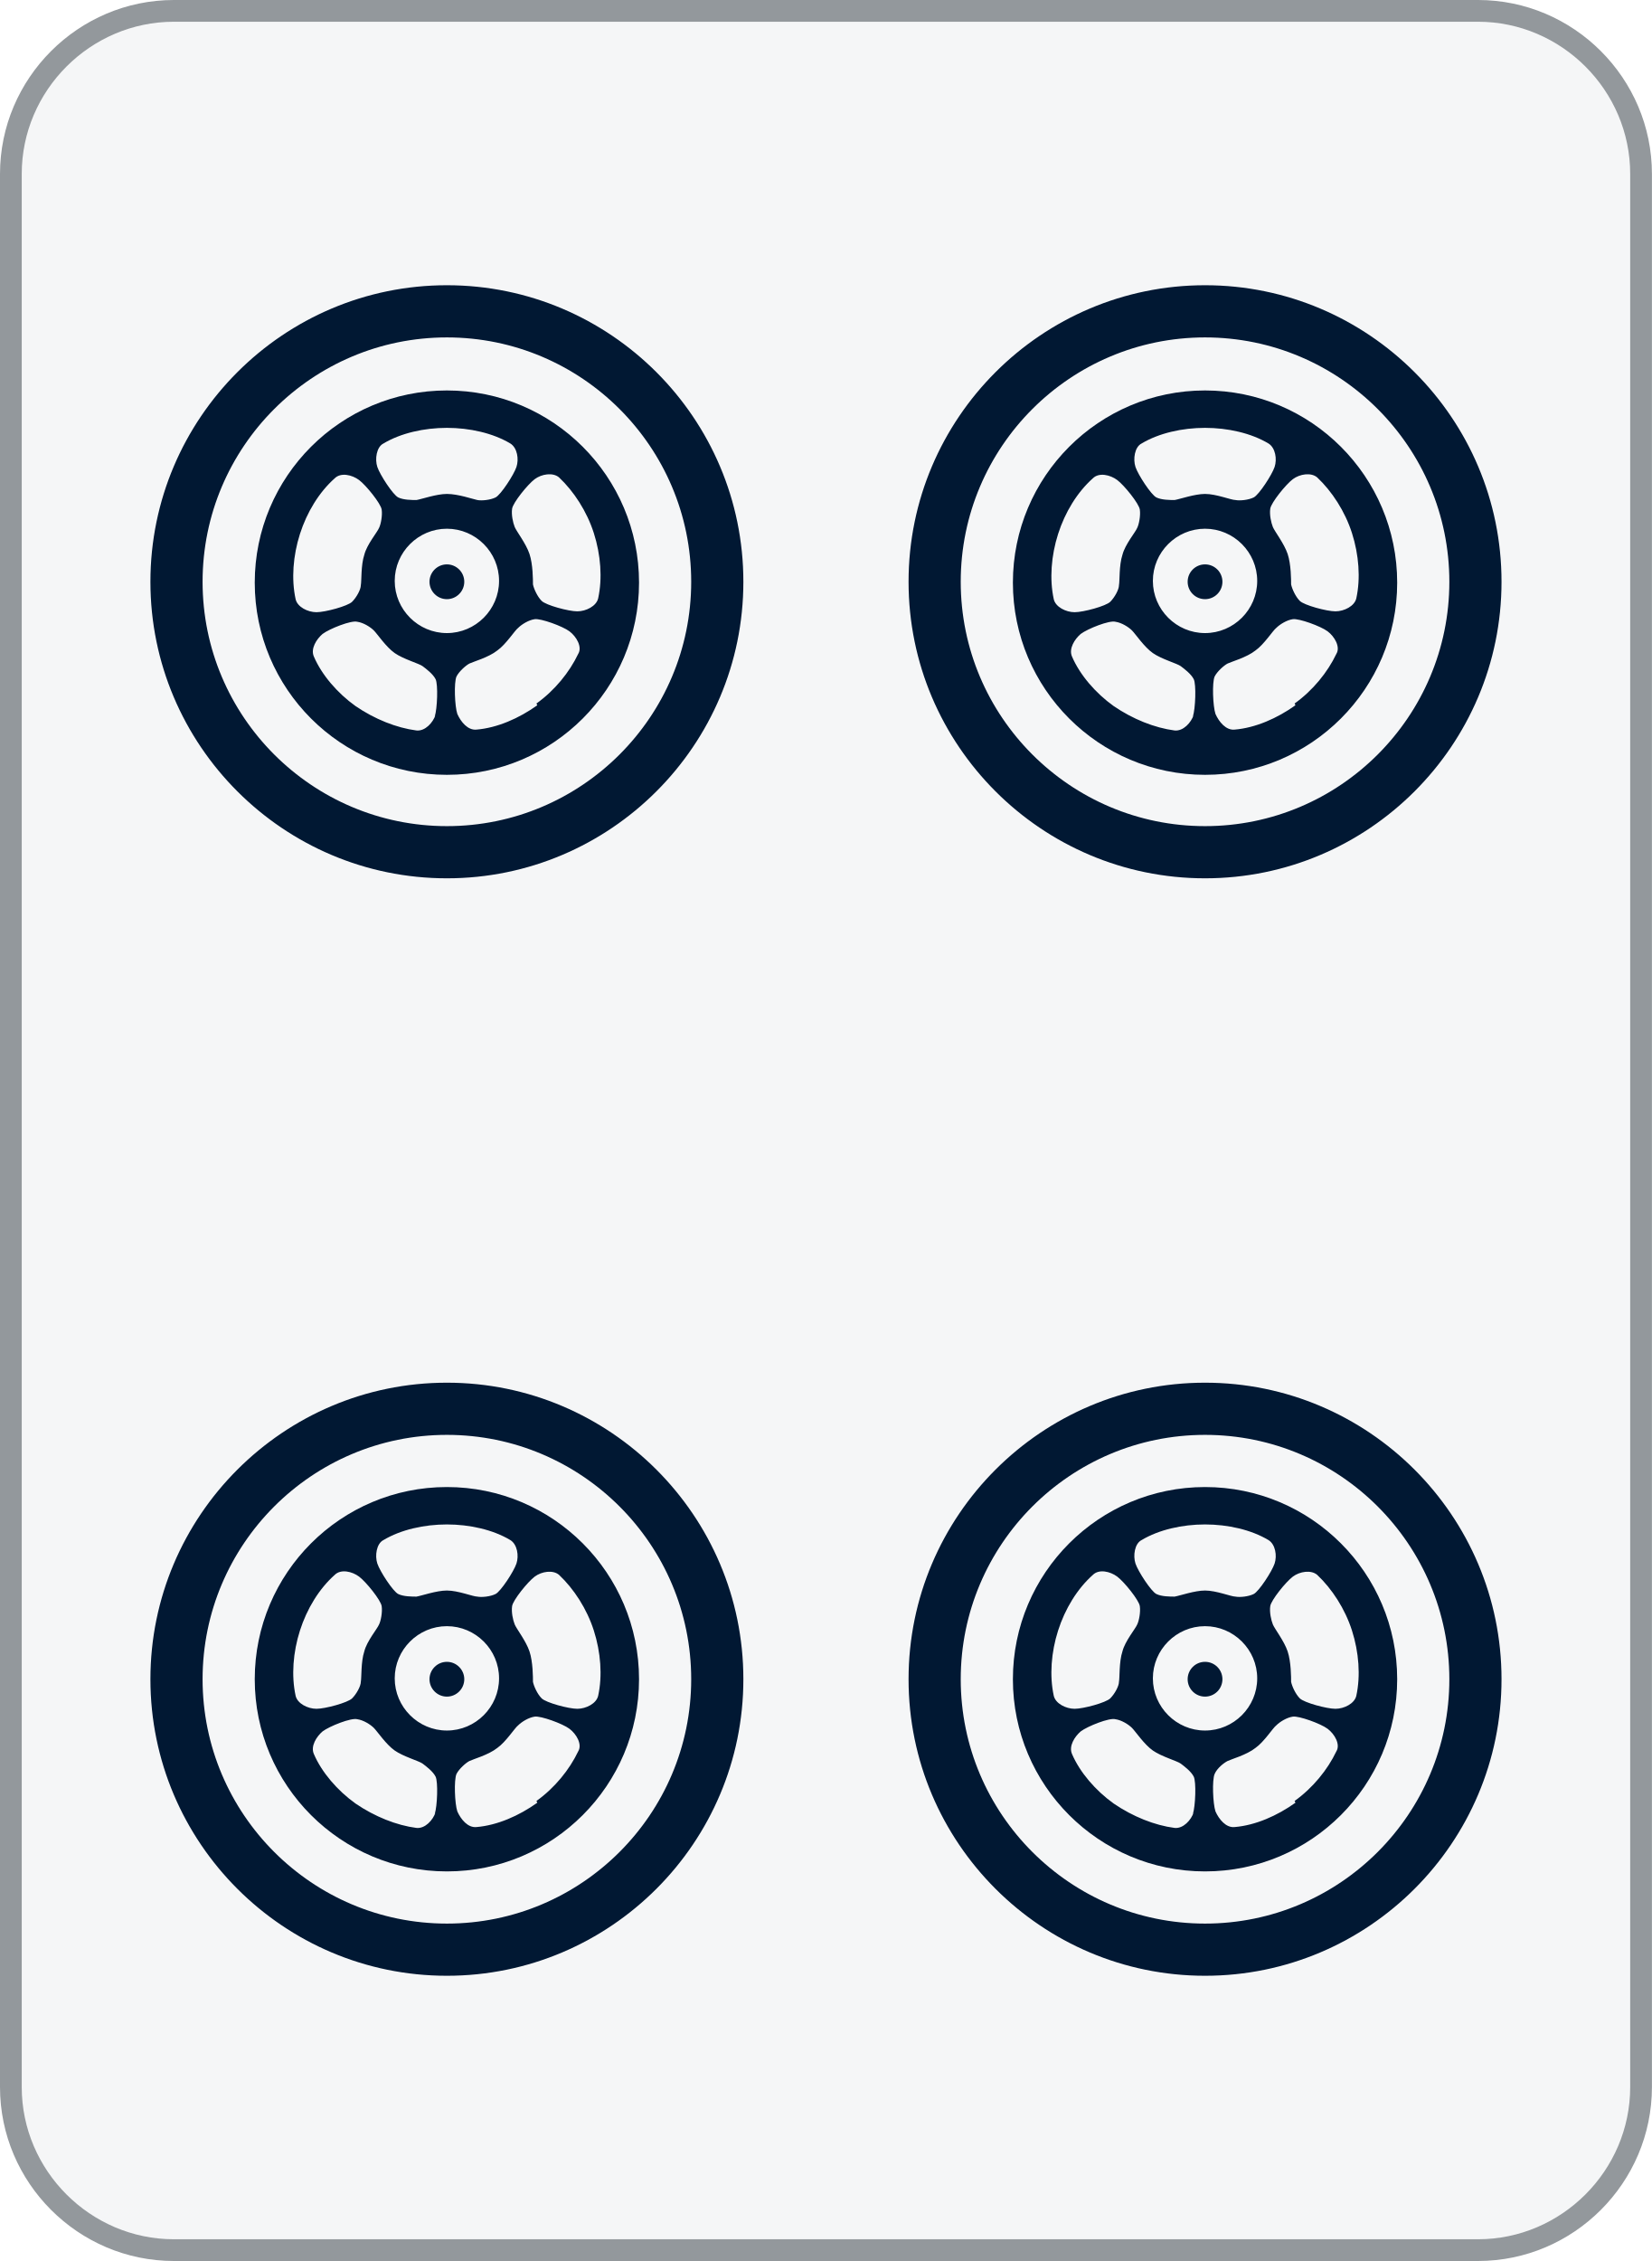
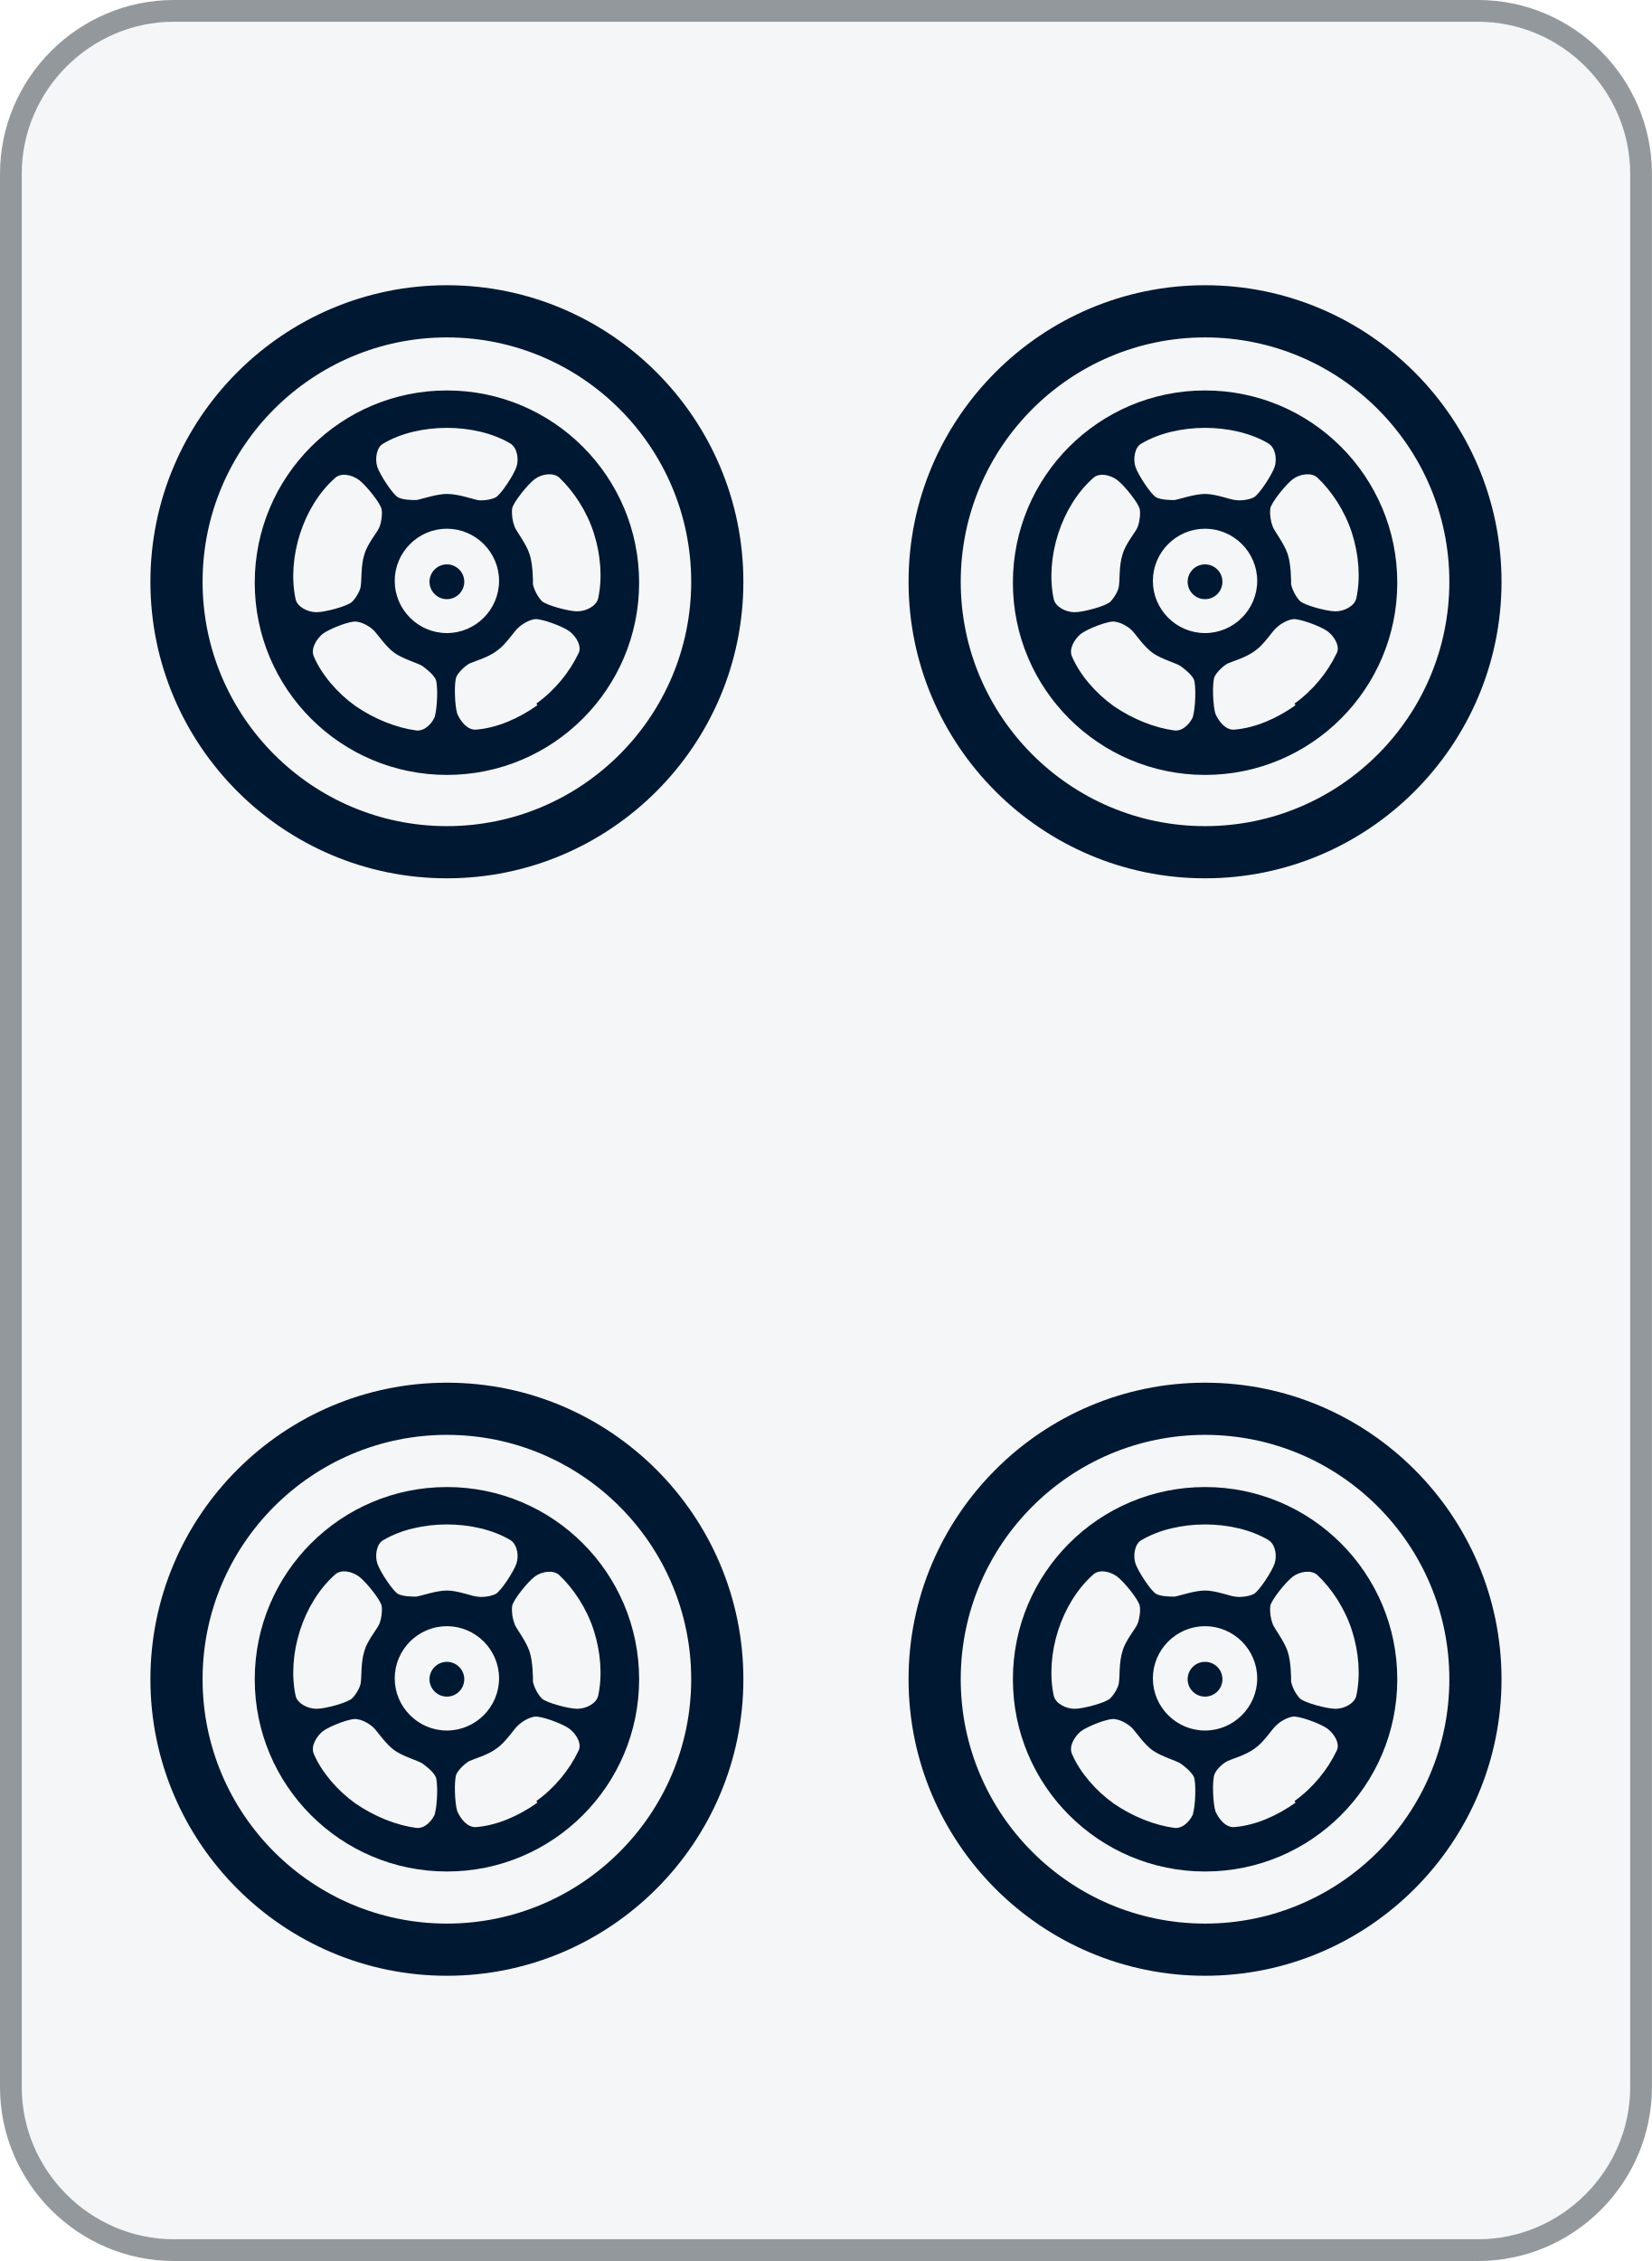
<svg xmlns="http://www.w3.org/2000/svg" id="_图层_1" data-name="图层 1" viewBox="0 0 19 26">
  <defs>
-     <style>
-       .cls-1 {
-         fill: #011833;
-       }
- 
-       .cls-2 {
-         fill: #93989c;
-       }
- 
-       .cls-3 {
-         fill: #f5f6f7;
-       }
-     </style>
+     <style>.cls-1{fill:#011833}</style>
  </defs>
+   <rect x=".13" y=".12" width="18.75" height="25.75" rx="1.88" ry="1.88" style="fill:#f5f6f7" />
+   <path d="M17 .25c.96 0 1.75.79 1.75 1.75v22c0 .96-.79 1.75-1.75 1.75H2c-.96 0-1.75-.79-1.75-1.75V2C.25 1.04 1.04.25 2 .25h15M17 0H2C.9 0 0 .9 0 2v22c0 1.1.9 2 2 2h15c1.1 0 2-.9 2-2V2c0-1.1-.9-2-2-2z" style="fill:#93989c" />
  <g>
-     <rect class="cls-3" x=".13" y=".12" width="18.75" height="25.75" rx="1.88" ry="1.88" />
-     <path class="cls-2" d="M17,.25c.96,0,1.75,.79,1.75,1.75V24c0,.96-.79,1.75-1.75,1.75H2c-.96,0-1.75-.79-1.75-1.75V2C.25,1.04,1.04,.25,2,.25h15M17,0H2C.9,0,0,.9,0,2V24C0,25.1,.9,26,2,26h15c1.1,0,2-.9,2-2V2C19,.9,18.1,0,17,0h0Z" />
-   </g>
-   <g>
+     <path class="cls-1" d="M5.14 3.28c-1.88 0-3.41 1.53-3.41 3.41s1.53 3.41 3.41 3.41 3.41-1.53 3.41-3.41-1.53-3.41-3.41-3.41zm0 6.22c-1.55 0-2.81-1.26-2.81-2.81s1.26-2.81 2.81-2.81 2.81 1.26 2.81 2.81S6.69 9.5 5.14 9.5z" />
+     <path class="cls-1" d="M5.14 6.49c-.11 0-.2.09-.2.2s.09.2.2.2.2-.09.2-.2-.09-.2-.2-.2z" />
+     <path class="cls-1" d="M5.14 4.49a2.21 2.21 0 1 0 .001 4.421A2.21 2.21 0 0 0 5.14 4.49zm-.73.61c.2-.12.47-.18.73-.18s.53.06.73.18c.08.05.1.18.07.27-.03.09-.18.32-.24.35s-.16.04-.21.03-.22-.07-.35-.07c-.12 0-.29.06-.35.07-.05 0-.15 0-.21-.03s-.21-.26-.24-.35c-.03-.09-.01-.23.07-.27zM3.4 6.89c-.05-.23-.03-.5.05-.75s.22-.48.4-.64c.07-.07.2-.04.28.02.08.06.25.27.26.34s-.01.17-.03.21c-.02.05-.14.19-.17.31-.04.12-.03.3-.04.35 0 .05-.05.14-.1.19-.05.05-.31.12-.41.12-.1 0-.22-.06-.24-.15zm1.61 1.33c-.03.09-.12.19-.22.18-.23-.03-.48-.13-.7-.28-.21-.15-.39-.36-.48-.57-.04-.09.03-.2.1-.26.08-.06.33-.16.4-.14.07.01.15.06.19.1.04.04.14.19.24.26.1.07.28.12.32.15s.12.09.15.15.02.34-.01.43zm-.47-1.54c0-.33.27-.6.6-.6s.6.27.6.6-.27.6-.6.6-.6-.27-.6-.6zm1.64 1.43c-.21.15-.46.26-.7.28-.1.01-.18-.09-.22-.18-.03-.09-.04-.36-.01-.43.03-.06.11-.13.15-.15.04-.02.22-.07.32-.15.1-.07.2-.23.24-.26.04-.04.12-.09.19-.1.07-.01.32.08.4.14s.15.18.1.26c-.1.21-.27.42-.48.57zm.46-1.08c-.1 0-.36-.07-.41-.12a.439.439 0 0 1-.1-.19c0-.05 0-.23-.04-.35-.04-.12-.15-.26-.17-.31a.466.466 0 0 1-.03-.21c.01-.07.18-.28.26-.34.08-.06.21-.08.28-.02.17.16.32.39.4.64.08.25.1.52.05.75-.02.09-.14.15-.24.15zM13.86 3.28c-1.88 0-3.41 1.53-3.41 3.41s1.53 3.41 3.41 3.41 3.41-1.53 3.41-3.41-1.53-3.41-3.41-3.41zm0 6.22c-1.55 0-2.81-1.26-2.81-2.81s1.26-2.81 2.81-2.81 2.81 1.26 2.81 2.81-1.26 2.81-2.81 2.81z" />
+     <circle class="cls-1" cx="13.86" cy="6.69" r=".2" />
+     <path class="cls-1" d="M13.86 4.49a2.21 2.21 0 1 0 .001 4.421 2.21 2.21 0 0 0-.001-4.421zm-.73.61c.2-.12.47-.18.73-.18s.53.06.73.18c.08.05.1.18.07.27-.03.09-.18.32-.24.35s-.16.04-.21.03c-.05 0-.22-.07-.35-.07-.12 0-.29.06-.35.07-.05 0-.15 0-.21-.03s-.21-.26-.24-.35c-.03-.09-.01-.23.07-.27zm-1.01 1.79c-.05-.23-.03-.5.05-.75s.22-.48.4-.64c.07-.07.2-.04.28.02.08.06.25.27.26.34s-.01.17-.03.21c-.02.05-.14.19-.17.31-.04.12-.03.3-.04.35 0 .05-.05.14-.1.19-.05.05-.31.12-.41.12-.1 0-.22-.06-.24-.15zm1.61 1.33c-.03.09-.12.19-.22.18-.23-.03-.48-.13-.7-.28-.21-.15-.39-.36-.48-.57-.04-.09.03-.2.1-.26.08-.06.33-.16.4-.14.07.01.15.06.19.1.04.04.14.19.24.26.1.07.28.12.32.15s.12.09.15.15.02.34-.01.43zm-.47-1.54c0-.33.27-.6.6-.6s.6.27.6.6-.27.6-.6.6-.6-.27-.6-.6zm1.64 1.43c-.21.15-.46.26-.7.28-.1.01-.18-.09-.22-.18-.03-.09-.04-.36-.01-.43.03-.06.11-.13.15-.15.04-.02.22-.07.32-.15.1-.07.2-.23.24-.26.04-.04.12-.09.19-.1.07-.01.32.08.4.14.08.06.15.18.1.26-.1.21-.27.42-.48.57zm.46-1.08c-.1 0-.36-.07-.41-.12a.439.439 0 0 1-.1-.19c0-.05 0-.23-.04-.35-.04-.12-.15-.26-.17-.31a.466.466 0 0 1-.03-.21c.01-.07.18-.28.26-.34.08-.06.21-.08.28-.02.17.16.32.39.4.64.08.25.1.52.05.75-.02.09-.14.15-.24.15z" />
    <g>
-       <path class="cls-1" d="M5.14,3.28c-1.88,0-3.41,1.53-3.41,3.41s1.53,3.41,3.41,3.41,3.41-1.53,3.41-3.41-1.53-3.41-3.41-3.41Zm0,6.22c-1.55,0-2.81-1.26-2.81-2.81s1.26-2.81,2.81-2.81,2.81,1.26,2.81,2.81-1.26,2.81-2.81,2.81Z" />
-       <g>
-         <path class="cls-1" d="M5.14,6.49c-.11,0-.2,.09-.2,.2s.09,.2,.2,.2,.2-.09,.2-.2-.09-.2-.2-.2Z" />
-         <path class="cls-1" d="M5.14,4.49c-1.22,0-2.21,.99-2.21,2.21s.99,2.21,2.21,2.21,2.21-.99,2.21-2.21-.99-2.21-2.21-2.21Zm-.73,.61c.2-.12,.47-.18,.73-.18h0c.26,0,.53,.06,.73,.18,.08,.05,.1,.18,.07,.27-.03,.09-.18,.32-.24,.35s-.16,.04-.21,.03-.22-.07-.35-.07h0c-.12,0-.29,.06-.35,.07-.05,0-.15,0-.21-.03s-.21-.26-.24-.35c-.03-.09-.01-.23,.07-.27Zm-1.01,1.79c-.05-.23-.03-.5,.05-.75h0c.08-.25,.22-.48,.4-.64,.07-.07,.2-.04,.28,.02,.08,.06,.25,.27,.26,.34s-.01,.17-.03,.21c-.02,.05-.14,.19-.17,.31h0c-.04,.12-.03,.3-.04,.35,0,.05-.05,.14-.1,.19-.05,.05-.31,.12-.41,.12-.1,0-.22-.06-.24-.15Zm1.61,1.33c-.03,.09-.12,.19-.22,.18-.23-.03-.48-.13-.7-.28h0c-.21-.15-.39-.36-.48-.57-.04-.09,.03-.2,.1-.26,.08-.06,.33-.16,.4-.14,.07,.01,.15,.06,.19,.1,.04,.04,.14,.19,.24,.26h0c.1,.07,.28,.12,.32,.15s.12,.09,.15,.15c.03,.06,.02,.34-.01,.43Zm-.47-1.54c0-.33,.27-.6,.6-.6s.6,.27,.6,.6-.27,.6-.6,.6-.6-.27-.6-.6Zm1.64,1.43h0c-.21,.15-.46,.26-.7,.28-.1,.01-.18-.09-.22-.18-.03-.09-.04-.36-.01-.43,.03-.06,.11-.13,.15-.15,.04-.02,.22-.07,.32-.15h0c.1-.07,.2-.23,.24-.26,.04-.04,.12-.09,.19-.1,.07-.01,.32,.08,.4,.14s.15,.18,.1,.26c-.1,.21-.27,.42-.48,.57Zm.46-1.08c-.1,0-.36-.07-.41-.12-.05-.05-.09-.14-.1-.19,0-.05,0-.23-.04-.35h0c-.04-.12-.15-.26-.17-.31-.02-.05-.04-.14-.03-.21,.01-.07,.18-.28,.26-.34,.08-.06,.21-.08,.28-.02,.17,.16,.32,.39,.4,.64h0c.08,.25,.1,.52,.05,.75-.02,.09-.14,.15-.24,.15Z" />
-       </g>
+       <path class="cls-1" d="M5.14 15.9c-1.88 0-3.41 1.53-3.41 3.41s1.53 3.41 3.41 3.41 3.41-1.53 3.41-3.41-1.53-3.41-3.41-3.41zm0 6.22c-1.55 0-2.81-1.26-2.81-2.81s1.26-2.81 2.81-2.81 2.81 1.26 2.81 2.81-1.26 2.81-2.81 2.81z" />
+       <path class="cls-1" d="M5.14 19.11c-.11 0-.2.09-.2.2s.09.2.2.2.2-.09.2-.2-.09-.2-.2-.2z" />
+       <path class="cls-1" d="M5.14 17.1a2.21 2.21 0 1 0 .001 4.421A2.21 2.21 0 0 0 5.14 17.1zm-.73.61c.2-.12.47-.18.73-.18s.53.06.73.18c.08.05.1.18.07.27-.03.09-.18.32-.24.35s-.16.04-.21.03c-.05 0-.22-.07-.35-.07-.12 0-.29.06-.35.07-.05 0-.15 0-.21-.03s-.21-.26-.24-.35c-.03-.09-.01-.23.07-.27zM3.4 19.5c-.05-.23-.03-.5.05-.75s.22-.48.4-.64c.07-.07.2-.04.28.02.08.06.25.27.26.34s-.01.17-.03.21c-.02.05-.14.19-.17.31-.04.12-.03.3-.04.35 0 .05-.05.14-.1.19-.05.05-.31.12-.41.12-.1 0-.22-.06-.24-.15zm1.61 1.34c-.03.09-.12.19-.22.18-.23-.03-.48-.13-.7-.28-.21-.15-.39-.36-.48-.57-.04-.09.03-.2.1-.26.08-.06.33-.16.4-.14.07.01.15.06.19.1.04.04.14.19.24.26.1.07.28.12.32.15s.12.09.15.15.02.34-.01.43zm-.47-1.54c0-.33.27-.6.6-.6s.6.27.6.6-.27.6-.6.6-.6-.27-.6-.6zm1.64 1.43c-.21.15-.46.26-.7.28-.1.01-.18-.09-.22-.18-.03-.09-.04-.36-.01-.43.03-.06.11-.13.15-.15.04-.02.22-.07.32-.15.1-.07.2-.23.24-.26.04-.04.12-.09.19-.1.07-.01.32.08.4.14.08.06.15.18.1.26-.1.21-.27.42-.48.57zm.46-1.08c-.1 0-.36-.07-.41-.12a.439.439 0 0 1-.1-.19c0-.05 0-.23-.04-.35-.04-.12-.15-.26-.17-.31a.466.466 0 0 1-.03-.21c.01-.07.18-.28.26-.34.08-.06.21-.08.28-.02.17.16.32.39.4.64.08.25.1.52.05.75-.02.09-.14.15-.24.15z" />
    </g>
    <g>
-       <path class="cls-1" d="M13.86,3.28c-1.88,0-3.41,1.53-3.41,3.41s1.53,3.41,3.41,3.41,3.41-1.53,3.41-3.41-1.53-3.41-3.41-3.41Zm0,6.22c-1.55,0-2.81-1.26-2.81-2.81s1.26-2.81,2.81-2.81,2.81,1.26,2.81,2.81-1.26,2.81-2.81,2.81Z" />
-       <g>
-         <circle class="cls-1" cx="13.86" cy="6.69" r=".2" />
-         <path class="cls-1" d="M13.86,4.49c-1.22,0-2.21,.99-2.21,2.21s.99,2.21,2.21,2.21,2.21-.99,2.21-2.21-.99-2.21-2.21-2.21Zm-.73,.61c.2-.12,.47-.18,.73-.18h0c.26,0,.53,.06,.73,.18,.08,.05,.1,.18,.07,.27-.03,.09-.18,.32-.24,.35s-.16,.04-.21,.03c-.05,0-.22-.07-.35-.07h0c-.12,0-.29,.06-.35,.07-.05,0-.15,0-.21-.03-.06-.03-.21-.26-.24-.35-.03-.09-.01-.23,.07-.27Zm-1.01,1.79c-.05-.23-.03-.5,.05-.75h0c.08-.25,.22-.48,.4-.64,.07-.07,.2-.04,.28,.02,.08,.06,.25,.27,.26,.34s-.01,.17-.03,.21c-.02,.05-.14,.19-.17,.31h0c-.04,.12-.03,.3-.04,.35,0,.05-.05,.14-.1,.19-.05,.05-.31,.12-.41,.12-.1,0-.22-.06-.24-.15Zm1.61,1.33c-.03,.09-.12,.19-.22,.18-.23-.03-.48-.13-.7-.28h0c-.21-.15-.39-.36-.48-.57-.04-.09,.03-.2,.1-.26,.08-.06,.33-.16,.4-.14,.07,.01,.15,.06,.19,.1,.04,.04,.14,.19,.24,.26h0c.1,.07,.28,.12,.32,.15s.12,.09,.15,.15c.03,.06,.02,.34-.01,.43Zm-.47-1.54c0-.33,.27-.6,.6-.6s.6,.27,.6,.6-.27,.6-.6,.6-.6-.27-.6-.6Zm1.64,1.43h0c-.21,.15-.46,.26-.7,.28-.1,.01-.18-.09-.22-.18-.03-.09-.04-.36-.01-.43,.03-.06,.11-.13,.15-.15,.04-.02,.22-.07,.32-.15h0c.1-.07,.2-.23,.24-.26,.04-.04,.12-.09,.19-.1,.07-.01,.32,.08,.4,.14,.08,.06,.15,.18,.1,.26-.1,.21-.27,.42-.48,.57Zm.46-1.08c-.1,0-.36-.07-.41-.12-.05-.05-.09-.14-.1-.19,0-.05,0-.23-.04-.35h0c-.04-.12-.15-.26-.17-.31-.02-.05-.04-.14-.03-.21,.01-.07,.18-.28,.26-.34,.08-.06,.21-.08,.28-.02,.17,.16,.32,.39,.4,.64h0c.08,.25,.1,.52,.05,.75-.02,.09-.14,.15-.24,.15Z" />
-       </g>
-     </g>
-     <g>
-       <path class="cls-1" d="M5.14,15.9c-1.88,0-3.41,1.53-3.41,3.41s1.53,3.41,3.41,3.41,3.41-1.53,3.41-3.41-1.53-3.41-3.41-3.41Zm0,6.22c-1.55,0-2.81-1.26-2.81-2.81s1.26-2.81,2.81-2.81,2.81,1.26,2.81,2.81-1.26,2.81-2.81,2.81Z" />
-       <g>
-         <path class="cls-1" d="M5.14,19.11c-.11,0-.2,.09-.2,.2s.09,.2,.2,.2,.2-.09,.2-.2-.09-.2-.2-.2Z" />
-         <path class="cls-1" d="M5.14,17.1c-1.22,0-2.21,.99-2.21,2.21s.99,2.21,2.21,2.21,2.21-.99,2.21-2.21-.99-2.21-2.21-2.21Zm-.73,.61c.2-.12,.47-.18,.73-.18h0c.26,0,.53,.06,.73,.18,.08,.05,.1,.18,.07,.27-.03,.09-.18,.32-.24,.35s-.16,.04-.21,.03c-.05,0-.22-.07-.35-.07h0c-.12,0-.29,.06-.35,.07-.05,0-.15,0-.21-.03s-.21-.26-.24-.35c-.03-.09-.01-.23,.07-.27Zm-1.01,1.79c-.05-.23-.03-.5,.05-.75h0c.08-.25,.22-.48,.4-.64,.07-.07,.2-.04,.28,.02,.08,.06,.25,.27,.26,.34s-.01,.17-.03,.21c-.02,.05-.14,.19-.17,.31h0c-.04,.12-.03,.3-.04,.35,0,.05-.05,.14-.1,.19-.05,.05-.31,.12-.41,.12-.1,0-.22-.06-.24-.15Zm1.61,1.34c-.03,.09-.12,.19-.22,.18-.23-.03-.48-.13-.7-.28h0c-.21-.15-.39-.36-.48-.57-.04-.09,.03-.2,.1-.26,.08-.06,.33-.16,.4-.14,.07,.01,.15,.06,.19,.1,.04,.04,.14,.19,.24,.26h0c.1,.07,.28,.12,.32,.15s.12,.09,.15,.15c.03,.06,.02,.34-.01,.43Zm-.47-1.54c0-.33,.27-.6,.6-.6s.6,.27,.6,.6-.27,.6-.6,.6-.6-.27-.6-.6Zm1.64,1.43h0c-.21,.15-.46,.26-.7,.28-.1,.01-.18-.09-.22-.18-.03-.09-.04-.36-.01-.43,.03-.06,.11-.13,.15-.15,.04-.02,.22-.07,.32-.15h0c.1-.07,.2-.23,.24-.26,.04-.04,.12-.09,.19-.1,.07-.01,.32,.08,.4,.14,.08,.06,.15,.18,.1,.26-.1,.21-.27,.42-.48,.57Zm.46-1.08c-.1,0-.36-.07-.41-.12-.05-.05-.09-.14-.1-.19,0-.05,0-.23-.04-.35h0c-.04-.12-.15-.26-.17-.31-.02-.05-.04-.14-.03-.21,.01-.07,.18-.28,.26-.34,.08-.06,.21-.08,.28-.02,.17,.16,.32,.39,.4,.64h0c.08,.25,.1,.52,.05,.75-.02,.09-.14,.15-.24,.15Z" />
-       </g>
-     </g>
-     <g>
-       <path class="cls-1" d="M13.86,15.9c-1.88,0-3.41,1.53-3.41,3.41s1.53,3.41,3.41,3.41,3.41-1.53,3.41-3.41-1.53-3.41-3.41-3.41Zm0,6.22c-1.55,0-2.81-1.26-2.81-2.81s1.26-2.81,2.81-2.81,2.81,1.26,2.81,2.81-1.26,2.81-2.81,2.81Z" />
-       <g>
-         <circle class="cls-1" cx="13.86" cy="19.31" r=".2" />
-         <path class="cls-1" d="M13.86,17.1c-1.22,0-2.21,.99-2.21,2.21s.99,2.21,2.21,2.21,2.21-.99,2.21-2.21-.99-2.21-2.21-2.21Zm-.73,.61c.2-.12,.47-.18,.73-.18h0c.26,0,.53,.06,.73,.18,.08,.05,.1,.18,.07,.27-.03,.09-.18,.32-.24,.35s-.16,.04-.21,.03c-.05,0-.22-.07-.35-.07h0c-.12,0-.29,.06-.35,.07-.05,0-.15,0-.21-.03-.06-.03-.21-.26-.24-.35-.03-.09-.01-.23,.07-.27Zm-1.01,1.79c-.05-.23-.03-.5,.05-.75h0c.08-.25,.22-.48,.4-.64,.07-.07,.2-.04,.28,.02,.08,.06,.25,.27,.26,.34s-.01,.17-.03,.21c-.02,.05-.14,.19-.17,.31h0c-.04,.12-.03,.3-.04,.35,0,.05-.05,.14-.1,.19-.05,.05-.31,.12-.41,.12-.1,0-.22-.06-.24-.15Zm1.61,1.34c-.03,.09-.12,.19-.22,.18-.23-.03-.48-.13-.7-.28h0c-.21-.15-.39-.36-.48-.57-.04-.09,.03-.2,.1-.26,.08-.06,.33-.16,.4-.14,.07,.01,.15,.06,.19,.1,.04,.04,.14,.19,.24,.26h0c.1,.07,.28,.12,.32,.15s.12,.09,.15,.15c.03,.06,.02,.34-.01,.43Zm-.47-1.54c0-.33,.27-.6,.6-.6s.6,.27,.6,.6-.27,.6-.6,.6-.6-.27-.6-.6Zm1.64,1.43h0c-.21,.15-.46,.26-.7,.28-.1,.01-.18-.09-.22-.18-.03-.09-.04-.36-.01-.43s.11-.13,.15-.15c.04-.02,.22-.07,.32-.15h0c.1-.07,.2-.23,.24-.26,.04-.04,.12-.09,.19-.1,.07-.01,.32,.08,.4,.14,.08,.06,.15,.18,.1,.26-.1,.21-.27,.42-.48,.57Zm.46-1.08c-.1,0-.36-.07-.41-.12-.05-.05-.09-.14-.1-.19,0-.05,0-.23-.04-.35h0c-.04-.12-.15-.26-.17-.31-.02-.05-.04-.14-.03-.21,.01-.07,.18-.28,.26-.34,.08-.06,.21-.08,.28-.02,.17,.16,.32,.39,.4,.64h0c.08,.25,.1,.52,.05,.75-.02,.09-.14,.15-.24,.15Z" />
-       </g>
+       <path class="cls-1" d="M13.86 15.9c-1.88 0-3.41 1.53-3.41 3.41s1.53 3.41 3.41 3.41 3.41-1.53 3.41-3.41-1.53-3.41-3.41-3.41zm0 6.22c-1.55 0-2.81-1.26-2.81-2.81s1.26-2.81 2.81-2.81 2.81 1.26 2.81 2.81-1.26 2.81-2.81 2.81z" />
+       <circle class="cls-1" cx="13.86" cy="19.31" r=".2" />
+       <path class="cls-1" d="M13.86 17.1a2.21 2.21 0 1 0 .001 4.421 2.21 2.21 0 0 0-.001-4.421zm-.73.61c.2-.12.47-.18.73-.18s.53.06.73.18c.08.05.1.18.07.27-.03.09-.18.32-.24.35s-.16.04-.21.03c-.05 0-.22-.07-.35-.07-.12 0-.29.06-.35.07-.05 0-.15 0-.21-.03s-.21-.26-.24-.35c-.03-.09-.01-.23.07-.27zm-1.01 1.79c-.05-.23-.03-.5.05-.75s.22-.48.4-.64c.07-.07.2-.04.28.02.08.06.25.27.26.34s-.01.17-.03.21c-.02.05-.14.19-.17.31-.04.12-.03.3-.04.35 0 .05-.05.14-.1.19-.05.05-.31.12-.41.12-.1 0-.22-.06-.24-.15zm1.61 1.34c-.03.09-.12.19-.22.18-.23-.03-.48-.13-.7-.28-.21-.15-.39-.36-.48-.57-.04-.09.03-.2.1-.26.08-.06.33-.16.4-.14.07.01.15.06.19.1.04.04.14.19.24.26.1.07.28.12.32.15s.12.09.15.15.02.34-.01.43zm-.47-1.54c0-.33.27-.6.6-.6s.6.27.6.6-.27.6-.6.6-.6-.27-.6-.6zm1.64 1.43c-.21.15-.46.26-.7.28-.1.01-.18-.09-.22-.18-.03-.09-.04-.36-.01-.43s.11-.13.15-.15c.04-.02.22-.07.32-.15.1-.07.2-.23.24-.26.04-.04.12-.09.19-.1.07-.01.32.08.4.14.08.06.15.18.1.26-.1.21-.27.42-.48.57zm.46-1.08c-.1 0-.36-.07-.41-.12a.439.439 0 0 1-.1-.19c0-.05 0-.23-.04-.35-.04-.12-.15-.26-.17-.31a.466.466 0 0 1-.03-.21c.01-.07.18-.28.26-.34.08-.06.21-.08.28-.02.17.16.32.39.4.64.08.25.1.52.05.75-.02.09-.14.15-.24.15z" />
    </g>
  </g>
</svg>
